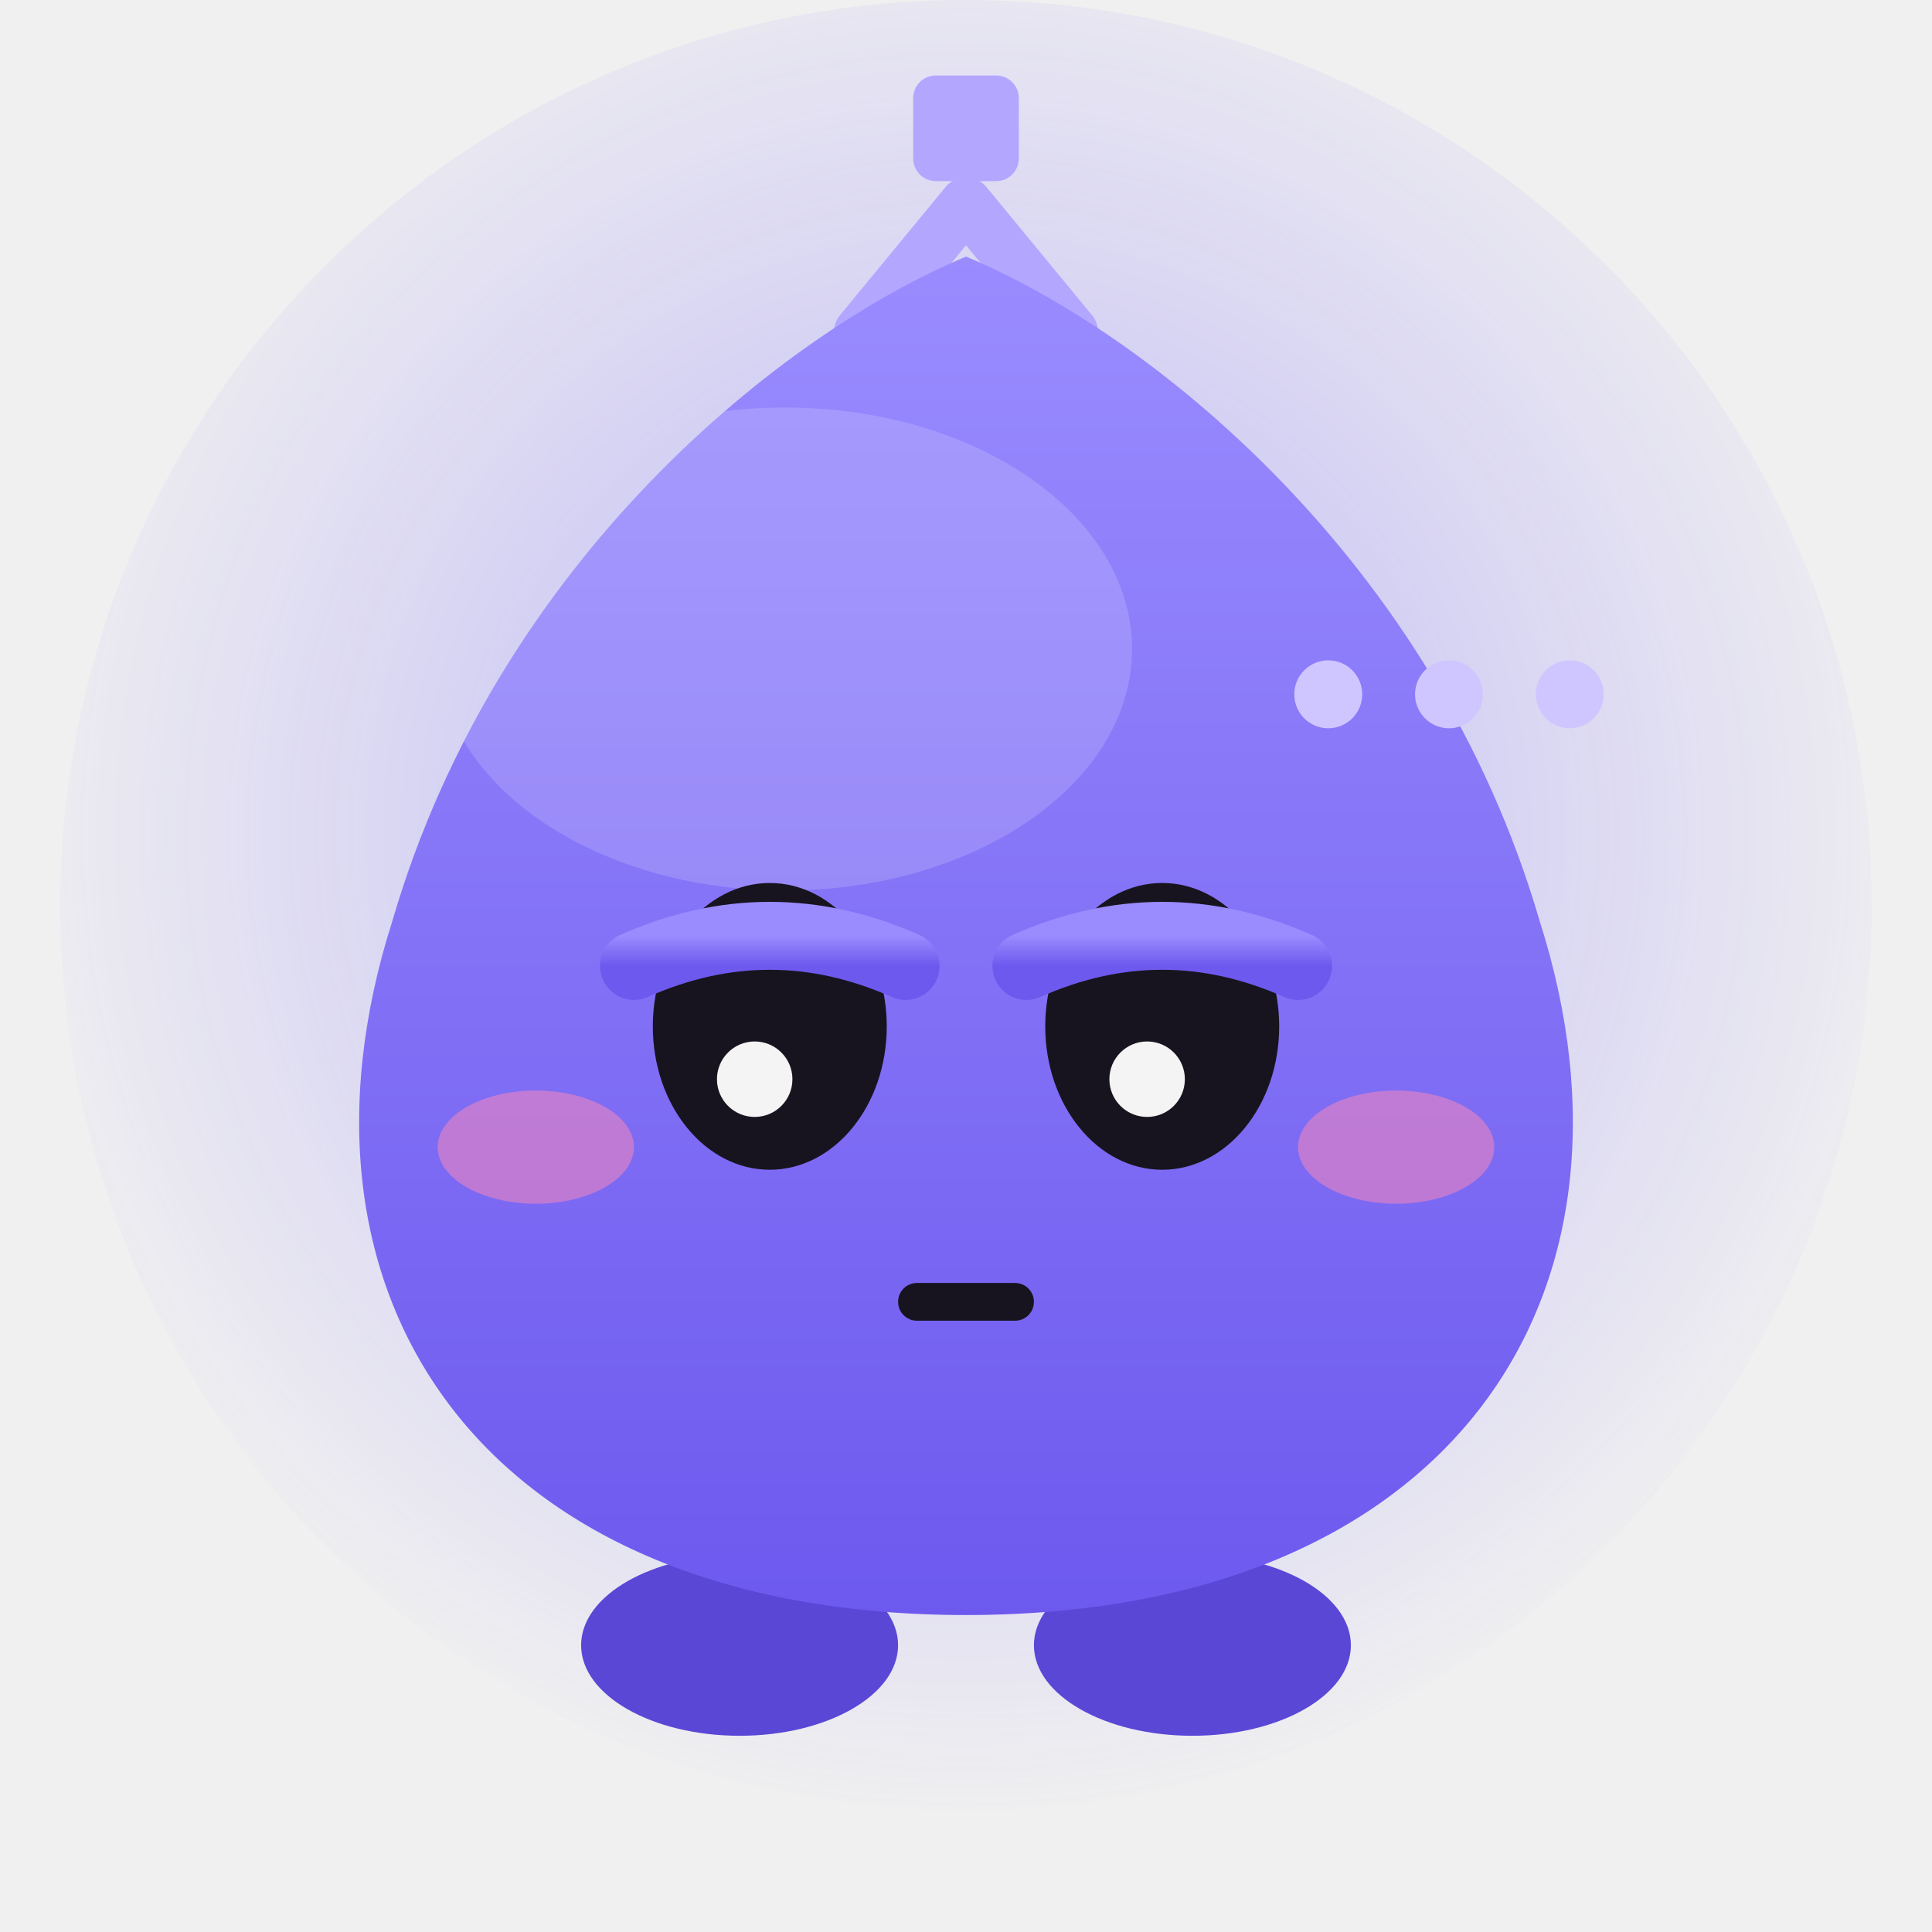
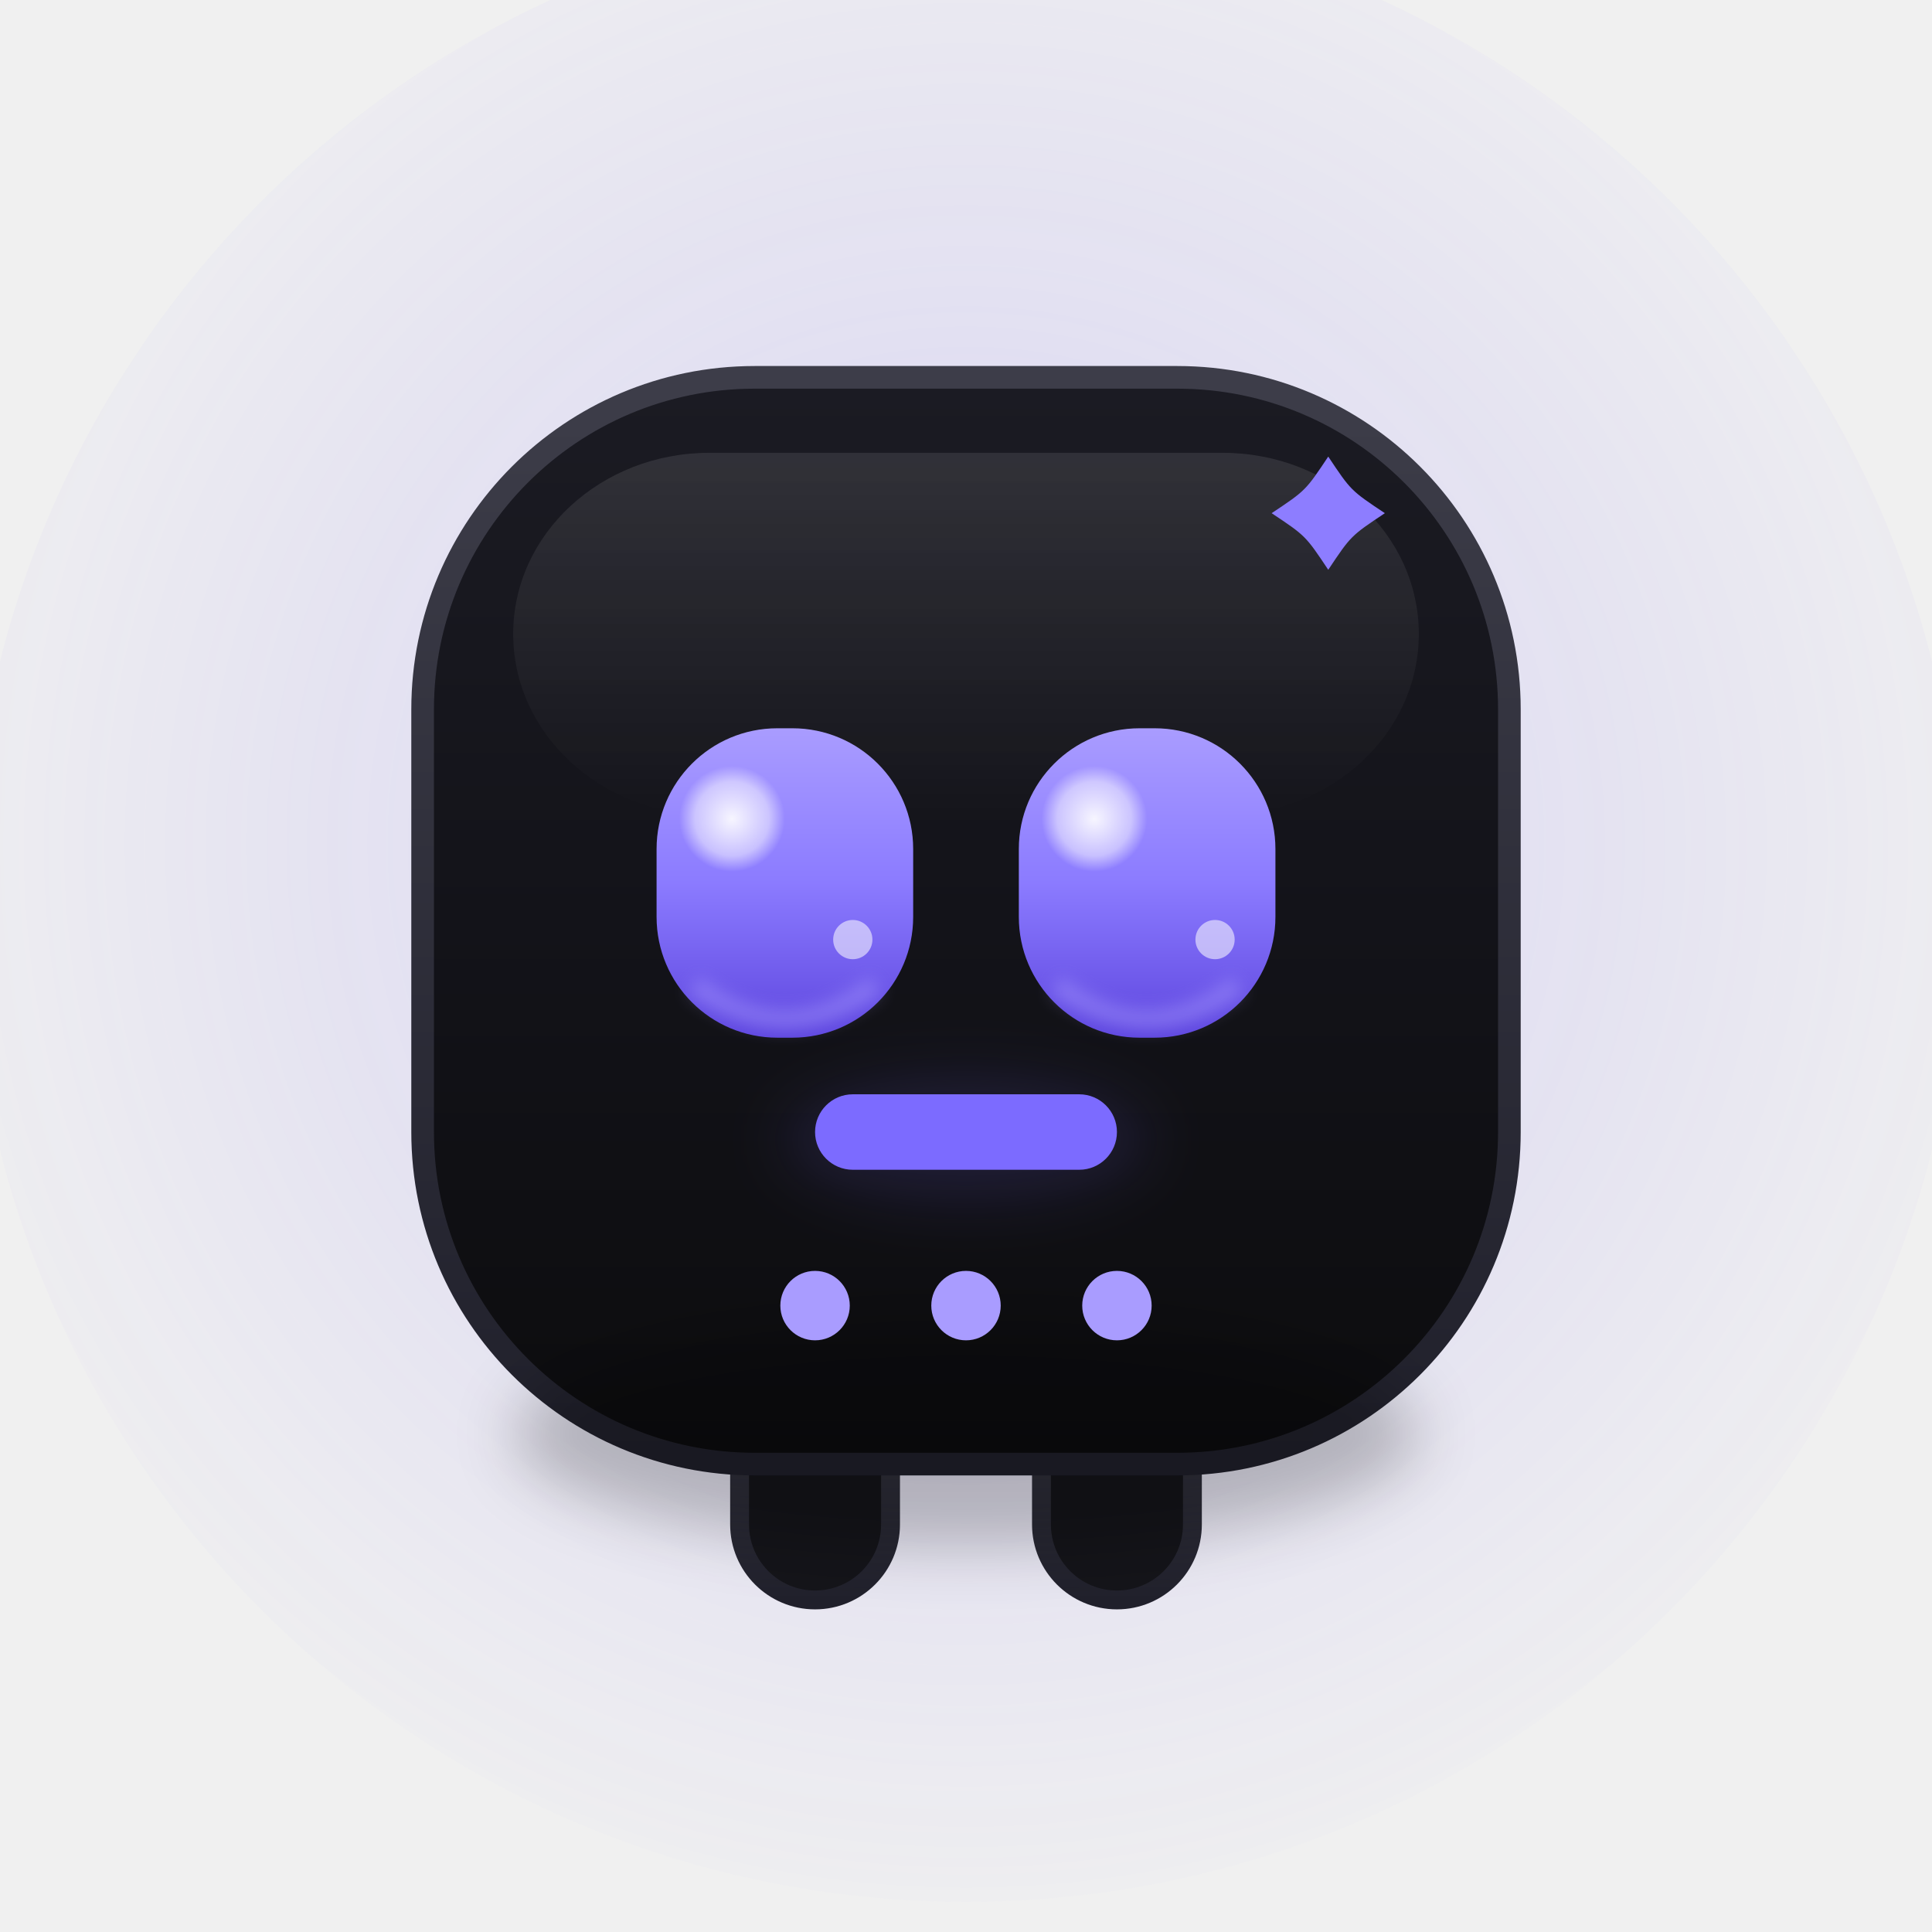
- <svg xmlns="http://www.w3.org/2000/svg" viewBox="0 0 256 256" width="256" height="256" role="img" aria-label="munu working">
+ <svg xmlns="http://www.w3.org/2000/svg" width="256" height="256" viewBox="0 0 256 256" role="img">
  <defs>
-     <radialGradient id="mw-glow" cx="50%" cy="46%" r="55%">
-       <stop offset="0%" stop-color="#7c6bff" stop-opacity="0.45" />
-       <stop offset="100%" stop-color="#7c6bff" stop-opacity="0" />
+     <radialGradient id="glowWO" cx="50%" cy="47%" r="56%">
+       <stop offset="0" stop-color="#7c6bff" stop-opacity="0.22" />
+       <stop offset="1" stop-color="#7c6bff" stop-opacity="0" />
    </radialGradient>
-     <linearGradient id="mw-body" x1="0" y1="0" x2="0" y2="1">
-       <stop offset="0%" stop-color="#9a8cff" />
-       <stop offset="100%" stop-color="#6d59ee" />
+     <linearGradient id="screenWO" x1="0" y1="0" x2="0" y2="1">
+       <stop offset="0" stop-color="#1b1b23" />
+       <stop offset="0.5" stop-color="#131319" />
+       <stop offset="1" stop-color="#0c0c0e" />
    </linearGradient>
-     <clipPath id="mw-clip">
-       <path d="M128 34 C152 44 190 74 204 122 C220 172 192 214 128 214 C64 214 36 172 52 122 C66 74 104 44 128 34 Z" />
-     </clipPath>
+     <linearGradient id="bevelWO" x1="0" y1="0" x2="0" y2="1">
+       <stop offset="0" stop-color="#3d3d49" />
+       <stop offset="1" stop-color="#20202b" />
+     </linearGradient>
+     <linearGradient id="sheenWO" x1="0" y1="0" x2="0" y2="1">
+       <stop offset="0" stop-color="#ffffff" stop-opacity="0.10" />
+       <stop offset="1" stop-color="#ffffff" stop-opacity="0" />
+     </linearGradient>
+     <linearGradient id="eyeWO" x1="0" y1="0" x2="0" y2="1">
+       <stop offset="0" stop-color="#a99cff" />
+       <stop offset="0.5" stop-color="#8b7bff" />
+       <stop offset="1" stop-color="#5e46df" />
+     </linearGradient>
+     <radialGradient id="hlWO" cx="50%" cy="50%" r="50%">
+       <stop offset="0" stop-color="#ffffff" stop-opacity="0.92" />
+       <stop offset="0.7" stop-color="#ffffff" stop-opacity="0.5" />
+       <stop offset="1" stop-color="#ffffff" stop-opacity="0" />
+     </radialGradient>
+     <filter id="softWO" x="-60%" y="-60%" width="220%" height="220%">
+       <feGaussianBlur stdDeviation="4" />
+     </filter>
+     <filter id="featherWO" x="-80%" y="-80%" width="260%" height="260%">
+       <feGaussianBlur stdDeviation="1.1" />
+     </filter>
  </defs>
-   <circle cx="128" cy="120" r="120" fill="url(#mw-glow)" />
-   <ellipse cx="98" cy="218" rx="21" ry="12" fill="#5a47d6" />
-   <ellipse cx="158" cy="218" rx="21" ry="12" fill="#5a47d6" />
-   <path d="M114 44 L128 27 L142 44" fill="none" stroke="#b3a6ff" stroke-width="7" stroke-linecap="round" stroke-linejoin="round" />
-   <rect x="121" y="10" width="14" height="14" rx="3" fill="#b3a6ff">
-     <animate attributeName="opacity" values="1;1;0;0;1" keyTimes="0;0.45;0.5;0.95;1" dur="1.1s" repeatCount="indefinite" />
+   <circle cx="128" cy="120" r="132" fill="url(#glowWO)" />
+   <rect x="98.0" y="180" width="20" height="32" rx="10" fill="#141419" stroke="url(#bevelWO)" stroke-width="2.5" />
+   <rect x="138.0" y="180" width="20" height="32" rx="10" fill="#141419" stroke="url(#bevelWO)" stroke-width="2.5" />
+   <rect x="56" y="50" width="144" height="144" rx="44" fill="url(#screenWO)" stroke="url(#bevelWO)" stroke-width="3" />
+   <rect x="68" y="60" width="120" height="48" rx="26" fill="url(#sheenWO)" />
+   <ellipse cx="128" cy="190" rx="60" ry="15" fill="#000" opacity="0.22" filter="url(#softWO)" />
+   <path d="M176 60.5 C179.0 65.0 179.0 65.0 183.5 68 C179.0 71.0 179.0 71.0 176 75.5 C173.0 71.0 173.0 71.0 168.5 68 C173.0 65.0 173.0 65.0 176 60.5 Z" fill="#8d7dff" />
+   <rect x="87.0" y="96.5" width="34" height="41" rx="16" fill="url(#eyeWO)" />
+   <path d="M92.0 130.5 q12.0 9 24 0" fill="none" stroke="#a99cff" stroke-width="2.4" opacity="0.45" filter="url(#featherWO)" />
+   <circle cx="97" cy="108.5" r="7" fill="url(#hlWO)" />
+   <circle cx="113" cy="124.5" r="2.6" fill="#ffffff" opacity="0.55" />
+   <rect x="135.0" y="96.5" width="34" height="41" rx="16" fill="url(#eyeWO)" />
+   <path d="M140.0 130.5 q12.0 9 24 0" fill="none" stroke="#a99cff" stroke-width="2.4" opacity="0.45" filter="url(#featherWO)" />
+   <circle cx="145" cy="108.5" r="7" fill="url(#hlWO)" />
+   <circle cx="161" cy="124.5" r="2.6" fill="#ffffff" opacity="0.55" />
+   <ellipse cx="128" cy="151" rx="24" ry="8" fill="#7c6bff" opacity="0.14" filter="url(#softWO)" />
+   <rect x="108" y="145" width="40" height="10" rx="5" fill="#7c6bff">
+     <animate attributeName="opacity" values="1;1;1;1;0.1;1" keyTimes="0;0.55;0.7;0.78;0.86;1" dur="1.7s" repeatCount="indefinite" />
  </rect>
-   <path d="M128 34 C152 44 190 74 204 122 C220 172 192 214 128 214 C64 214 36 172 52 122 C66 74 104 44 128 34 Z" fill="url(#mw-body)" />
-   <g clip-path="url(#mw-clip)">
-     <ellipse cx="104" cy="86" rx="46" ry="32" fill="#ffffff" opacity="0.16" />
-   </g>
-   <ellipse cx="71" cy="152" rx="13" ry="7.5" fill="#ff8ab6" opacity="0.5" />
-   <ellipse cx="185" cy="152" rx="13" ry="7.5" fill="#ff8ab6" opacity="0.5" />
-   <ellipse cx="102" cy="136" rx="15.5" ry="19" fill="#18141f" />
-   <ellipse cx="154" cy="136" rx="15.5" ry="19" fill="#18141f" />
-   <circle cx="100" cy="143" r="5" fill="#ffffff" opacity="0.95" />
-   <circle cx="152" cy="143" r="5" fill="#ffffff" opacity="0.95" />
-   <path d="M84 128 Q102 120 120 128" fill="none" stroke="url(#mw-body)" stroke-width="9" stroke-linecap="round" />
-   <path d="M136 128 Q154 120 172 128" fill="none" stroke="url(#mw-body)" stroke-width="9" stroke-linecap="round" />
-   <rect x="119" y="170" width="18" height="5" rx="2.5" fill="#18141f" />
-   <circle cx="176" cy="92" r="4.5" fill="#cfc6ff">
-     <animate attributeName="opacity" values="0.2;1;0.2" dur="1.2s" begin="0s" repeatCount="indefinite" />
+   <circle cx="108" cy="173" r="4.6" fill="#a99cff">
+     <animate attributeName="opacity" values="0.2;1;0.2" dur="1.5s" begin="0.0s" repeatCount="indefinite" />
  </circle>
-   <circle cx="192" cy="92" r="4.5" fill="#cfc6ff">
-     <animate attributeName="opacity" values="0.2;1;0.2" dur="1.2s" begin="0.2s" repeatCount="indefinite" />
+   <circle cx="128" cy="173" r="4.6" fill="#a99cff">
+     <animate attributeName="opacity" values="0.2;1;0.2" dur="1.5s" begin="0.22s" repeatCount="indefinite" />
  </circle>
-   <circle cx="208" cy="92" r="4.5" fill="#cfc6ff">
-     <animate attributeName="opacity" values="0.2;1;0.2" dur="1.2s" begin="0.4s" repeatCount="indefinite" />
+   <circle cx="148" cy="173" r="4.6" fill="#a99cff">
+     <animate attributeName="opacity" values="0.2;1;0.2" dur="1.5s" begin="0.44s" repeatCount="indefinite" />
  </circle>
</svg>
